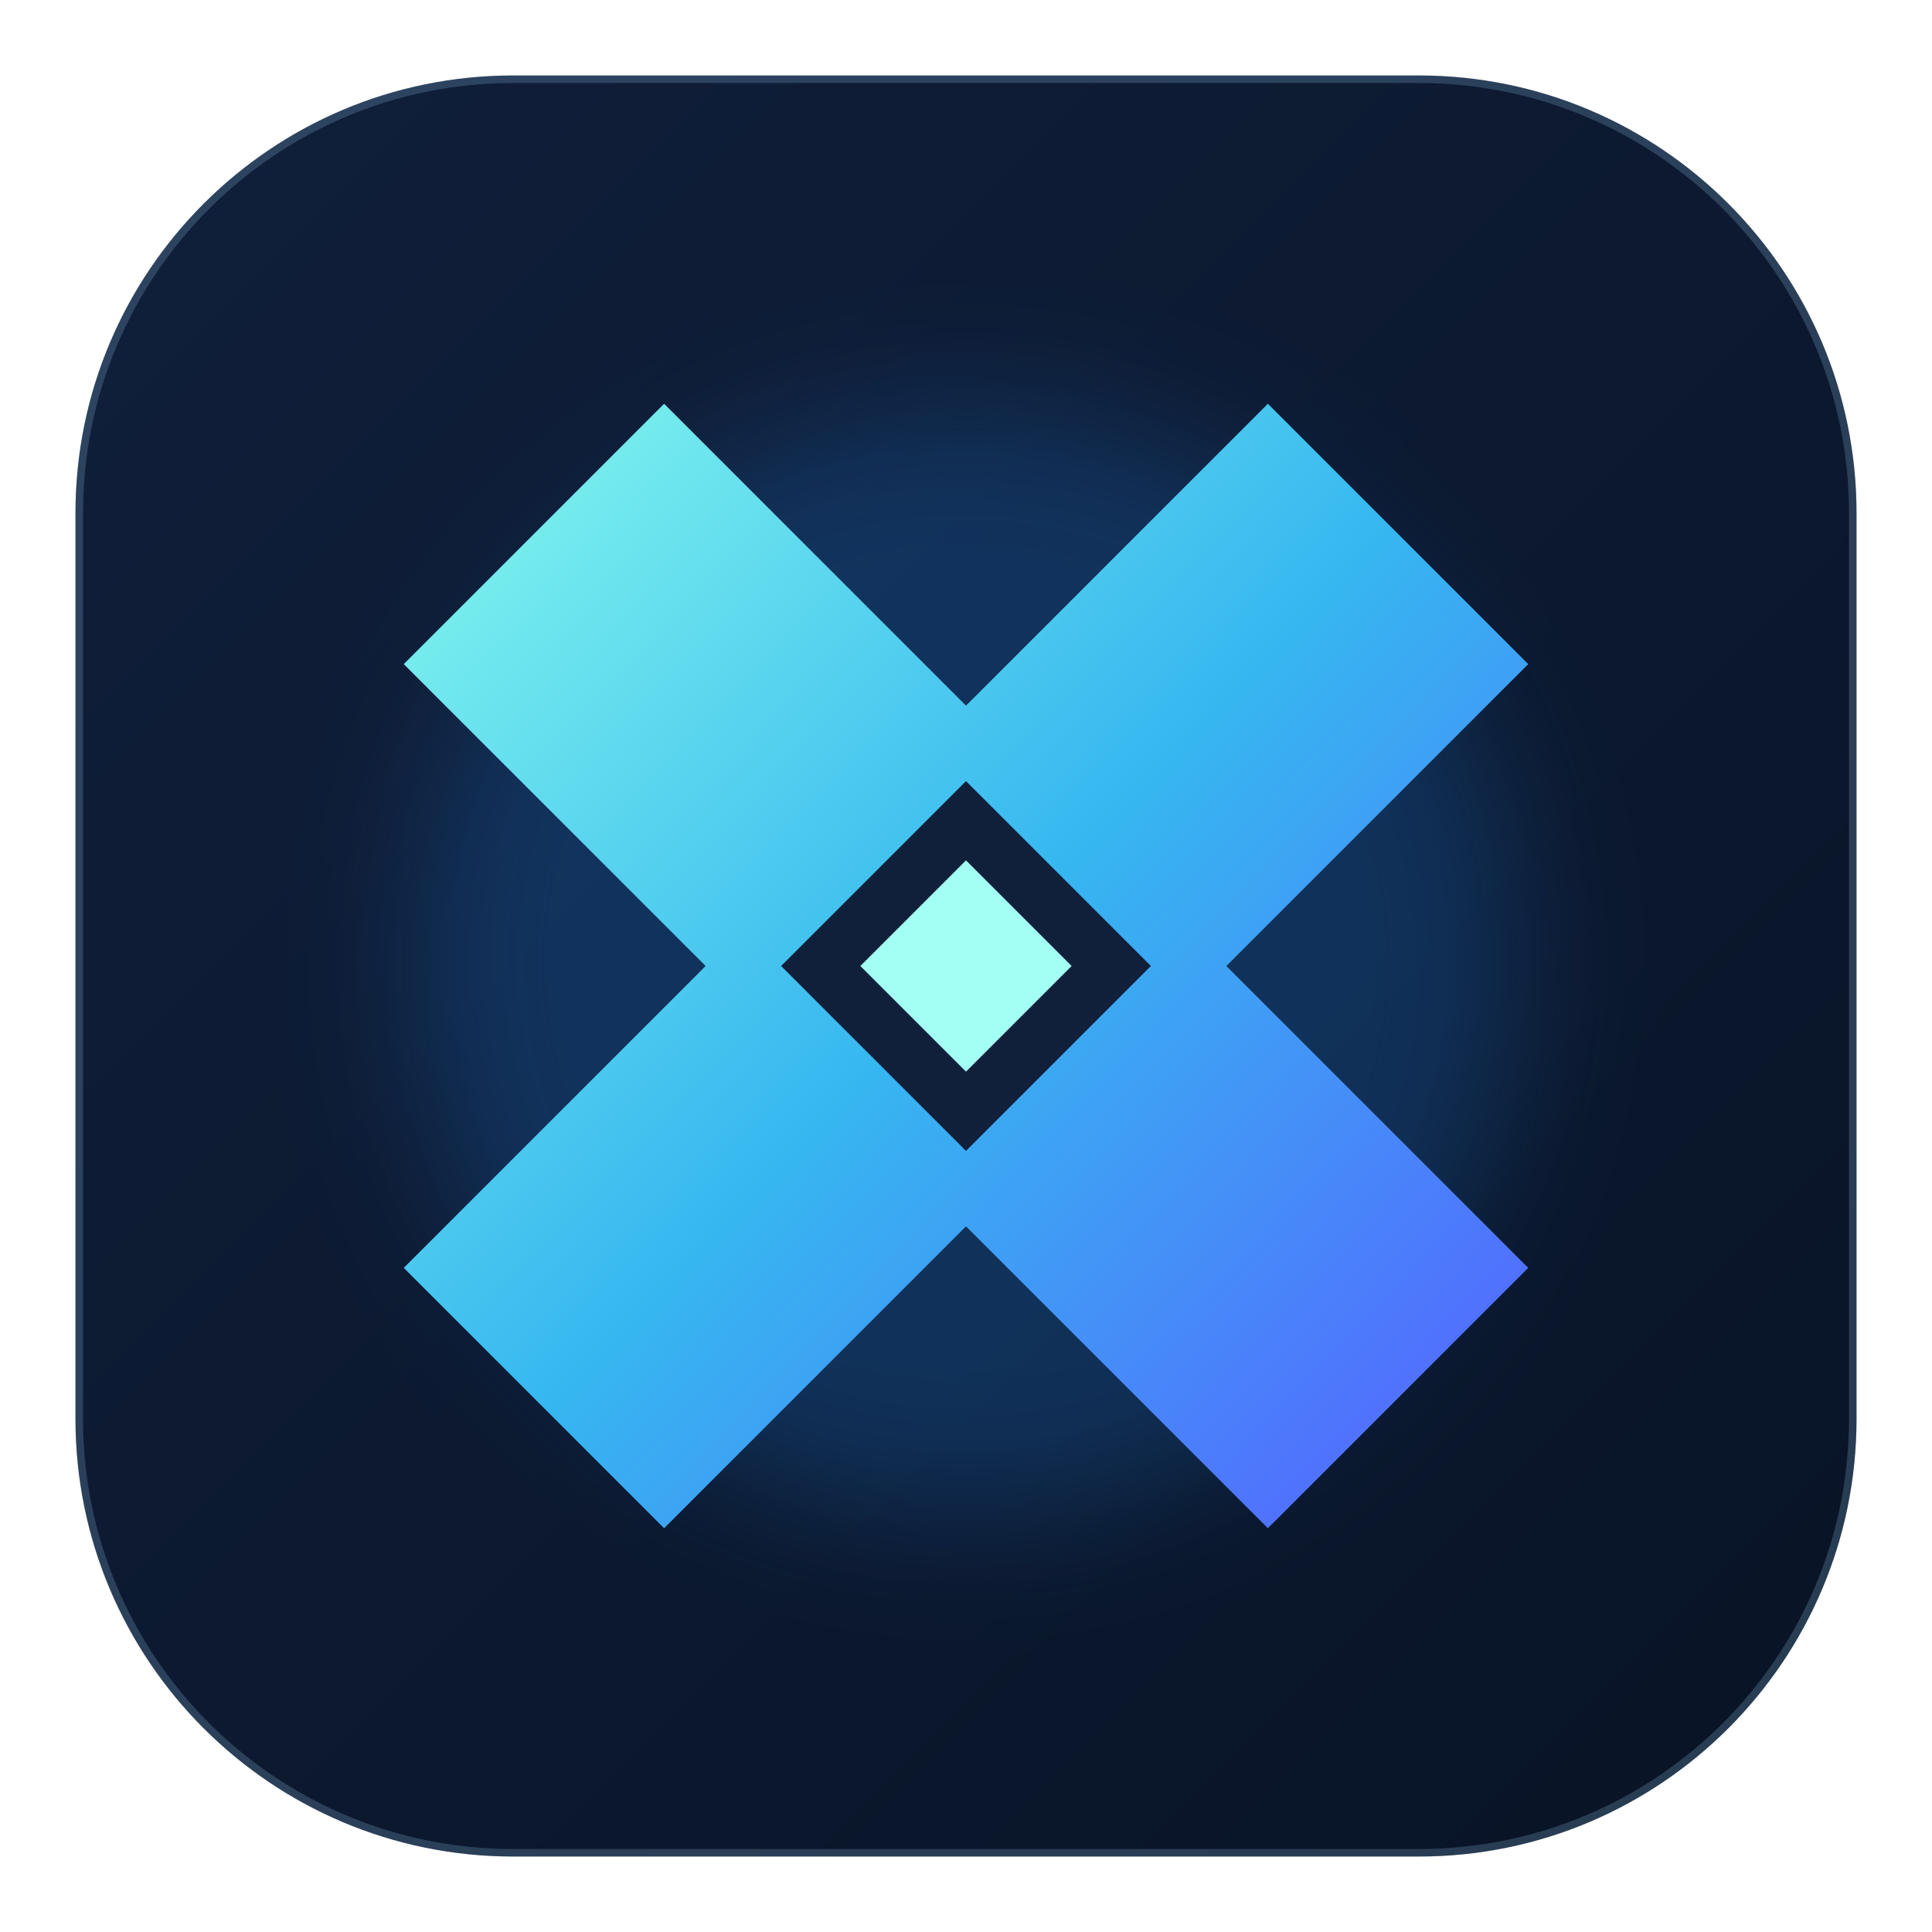
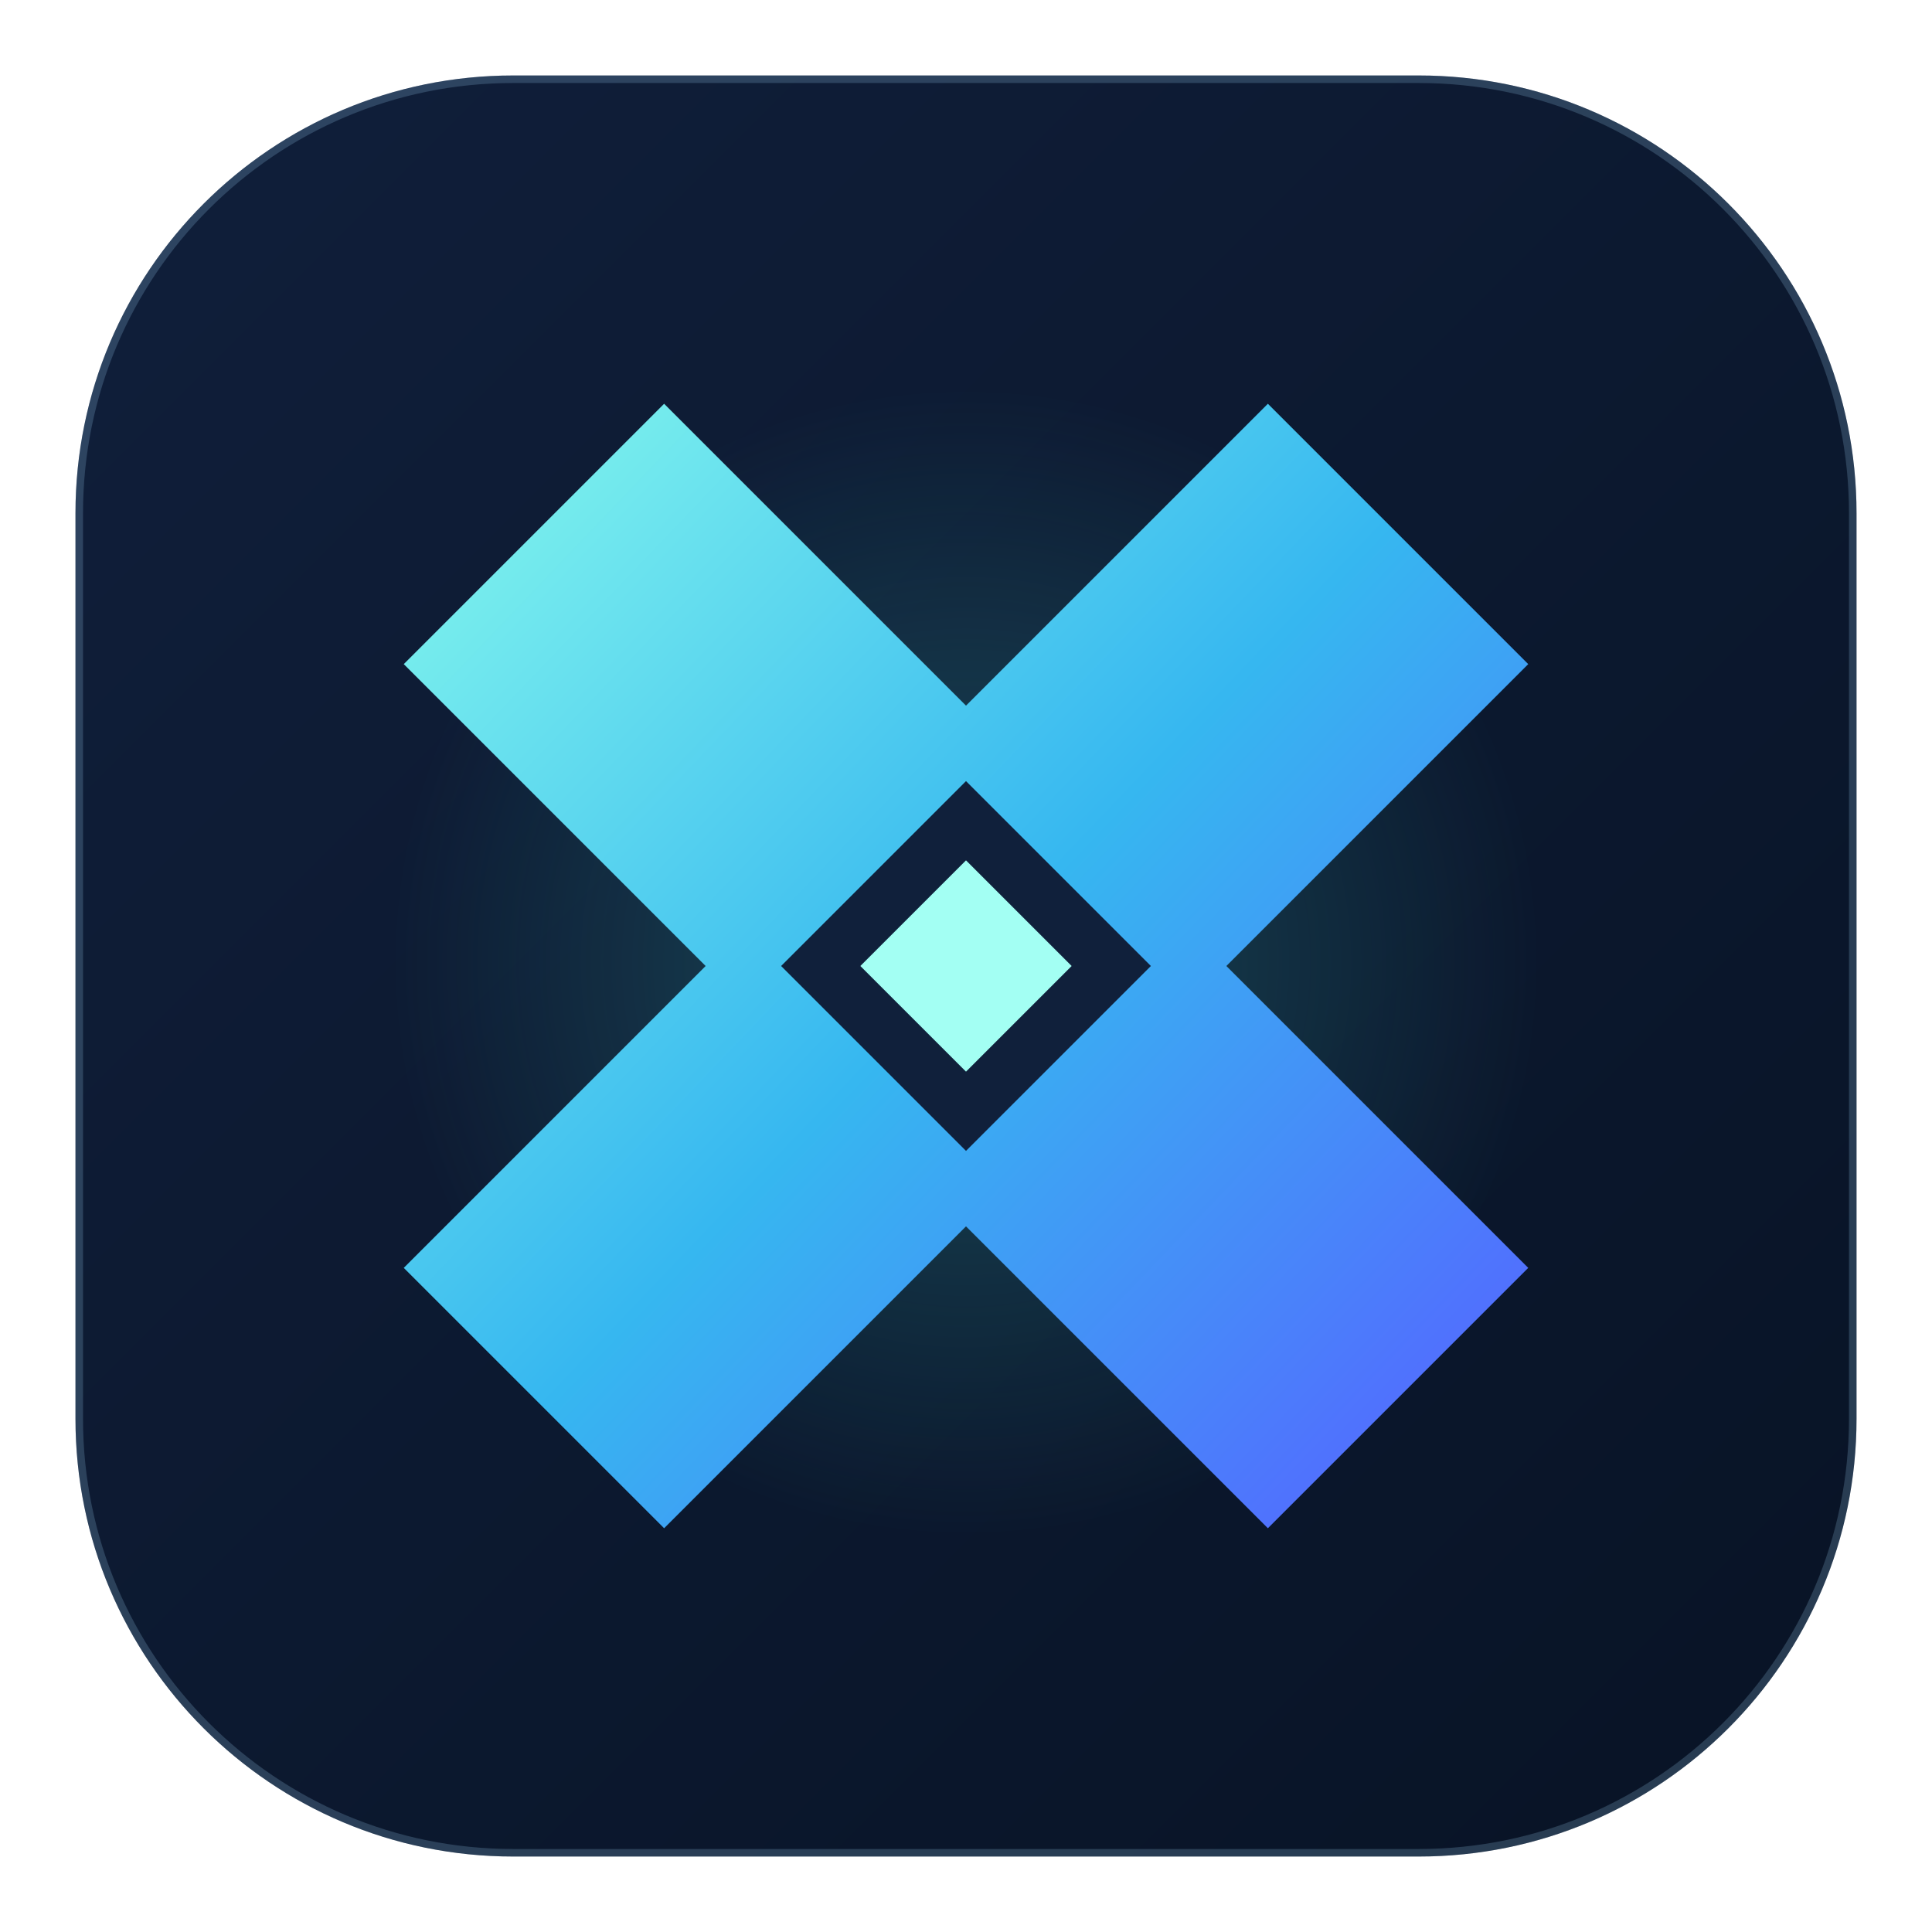
<svg xmlns="http://www.w3.org/2000/svg" width="512" height="512" viewBox="0 0 512 512" role="img" aria-label="OminX icon">
  <defs>
    <linearGradient id="tile" x1="0" y1="0" x2="1" y2="1">
      <stop offset="0" stop-color="#101f3b" />
      <stop offset="1" stop-color="#081325" />
    </linearGradient>
    <linearGradient id="x" x1=".06" y1=".08" x2=".94" y2=".92">
      <stop offset="0" stop-color="#7cf1ed" />
      <stop offset=".5" stop-color="#36b7f0" />
      <stop offset="1" stop-color="#5369ff" />
    </linearGradient>
-     <filter id="shadow" x="-40%" y="-40%" width="180%" height="180%">
-       <feGaussianBlur stdDeviation="18" />
-     </filter>
+     <radialGradient id="halo" cx="50%" cy="50%" r="50%">
+       <stop offset="0" stop-color="#40d7ce" stop-opacity=".26" />
+       <stop offset="1" stop-color="#40d7ce" stop-opacity="0" />
+     </radialGradient>
  </defs>
  <rect x="20" y="20" width="472" height="472" rx="116" fill="url(#tile)" />
  <rect x="21" y="21" width="470" height="470" rx="115" fill="none" stroke="#a8dfff" stroke-opacity=".2" stroke-width="2" />
-   <circle cx="256" cy="255" r="147" fill="#2389f2" opacity=".22" filter="url(#shadow)" />
+   <circle cx="256" cy="255" r="152" fill="url(#halo)" />
  <path d="M107 176 176 107 405 336 336 405Z" fill="url(#x)" />
  <path d="M336 107 405 176 176 405 107 336Z" fill="url(#x)" />
  <path d="m256 207 49 49-49 49-49-49z" fill="#10203b" />
  <path d="m256 228 28 28-28 28-28-28z" fill="#a3fff3" />
</svg>
